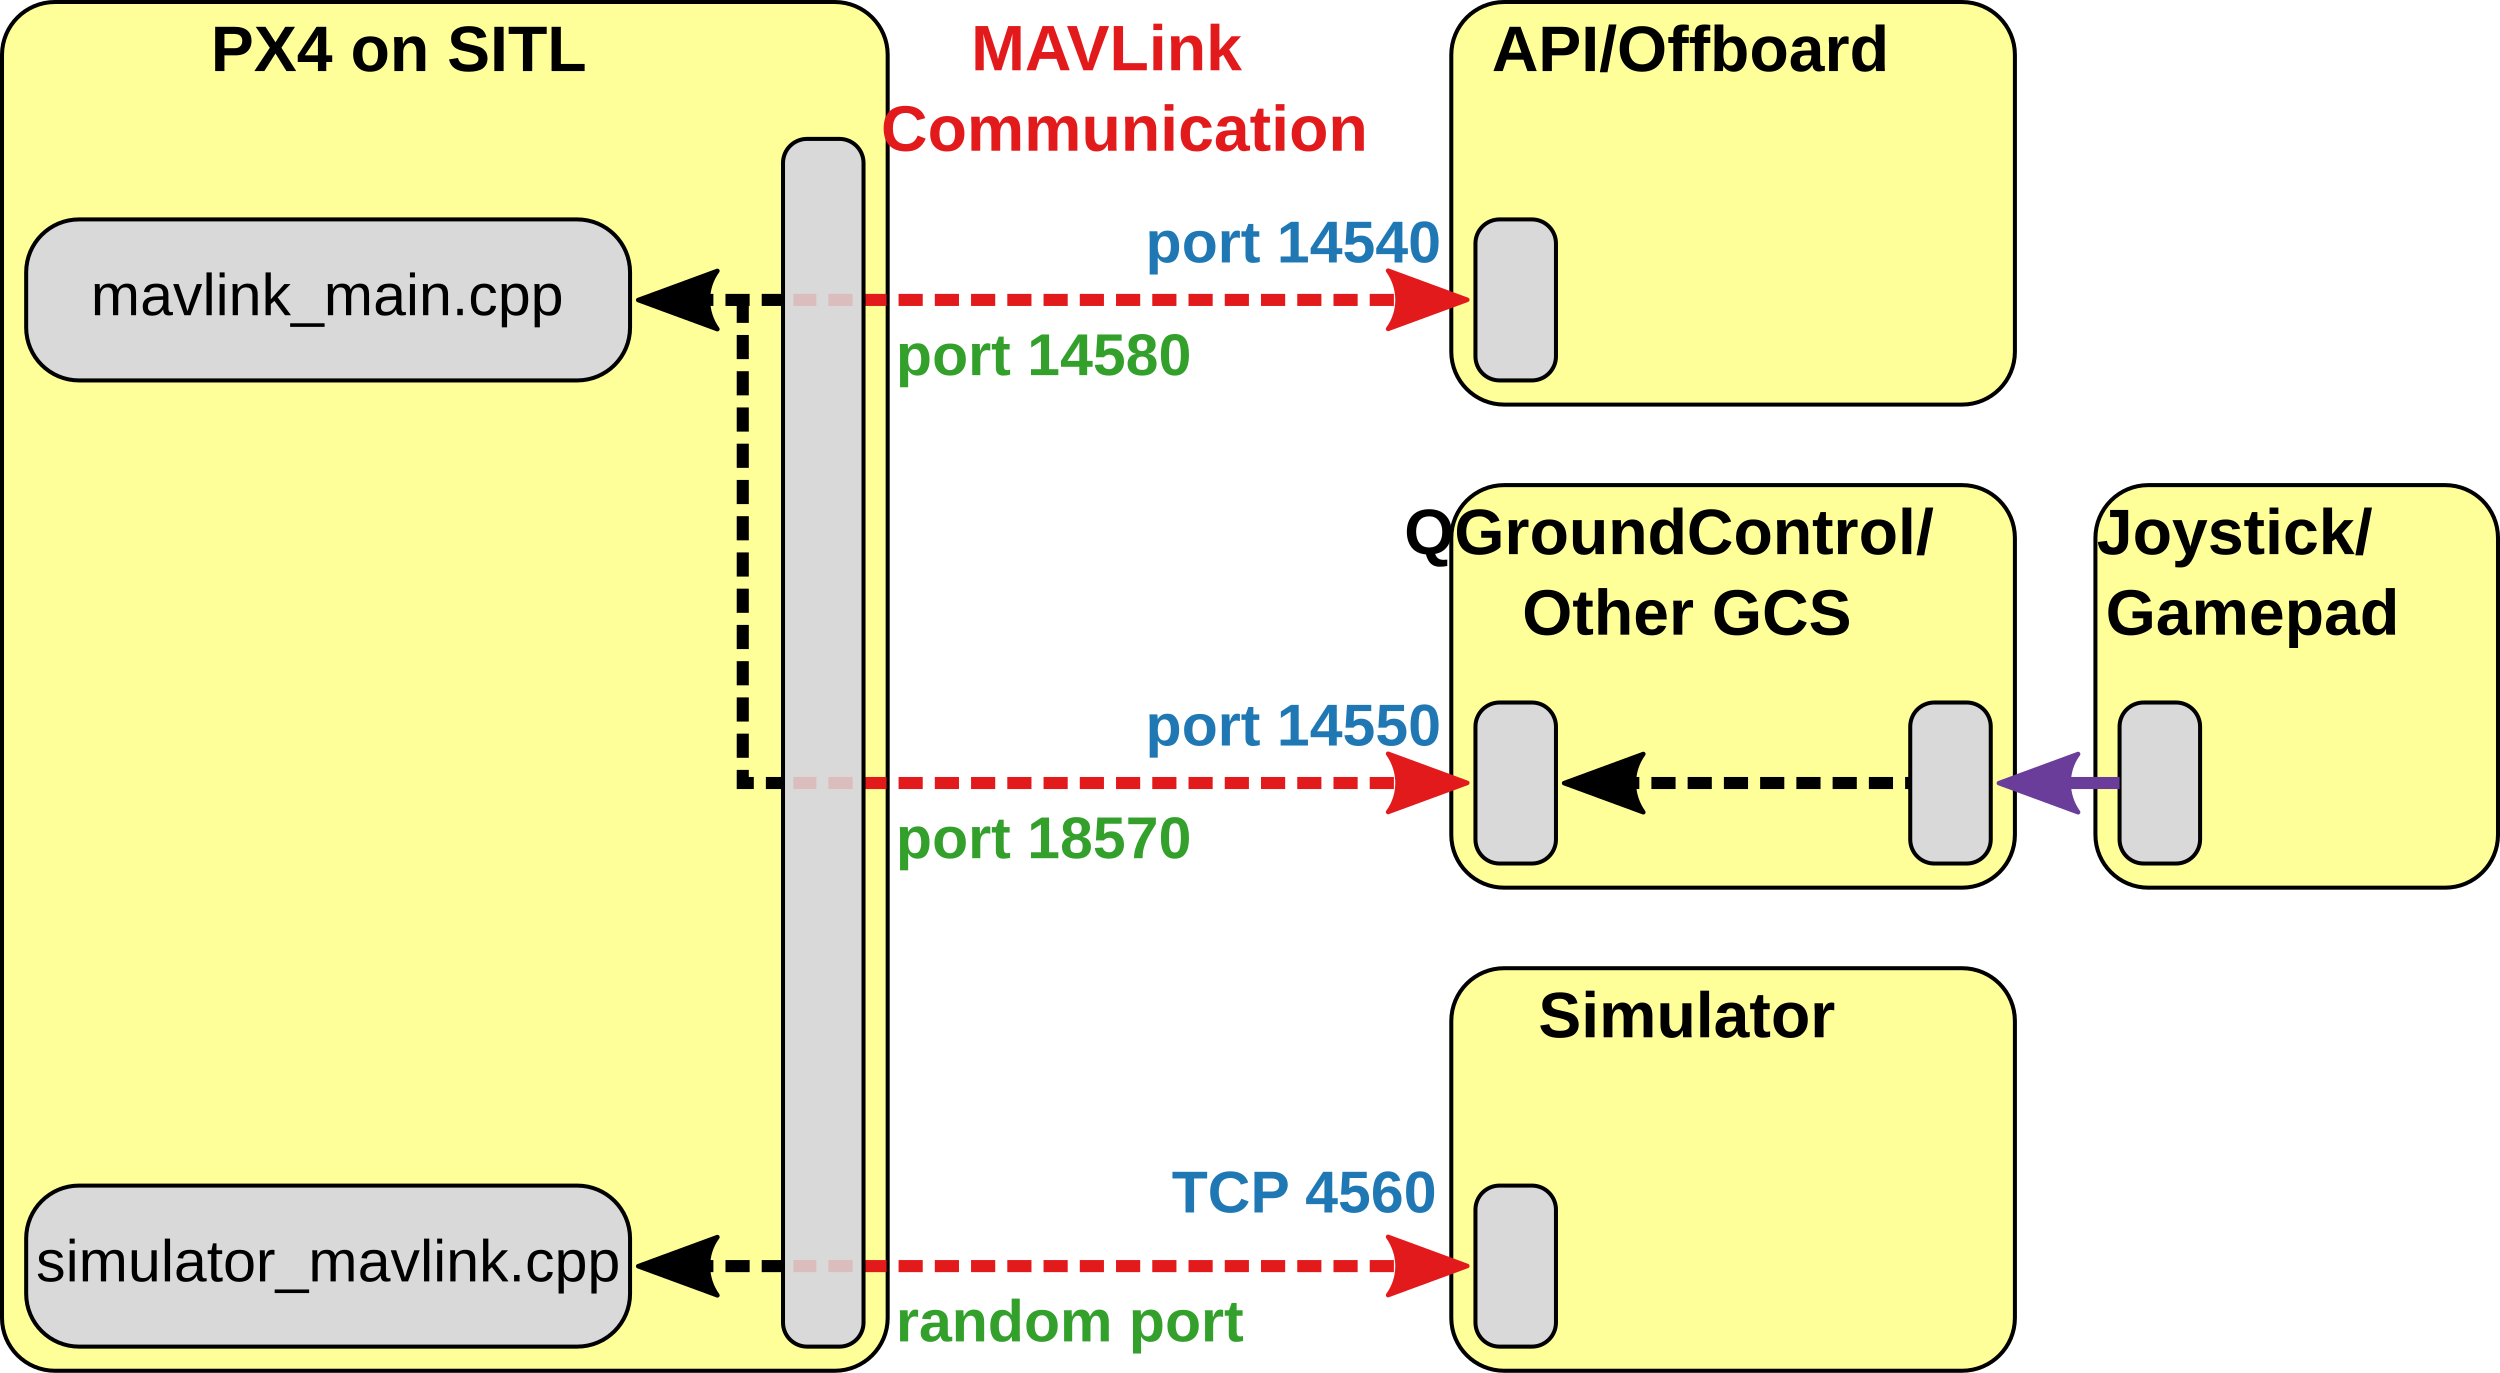
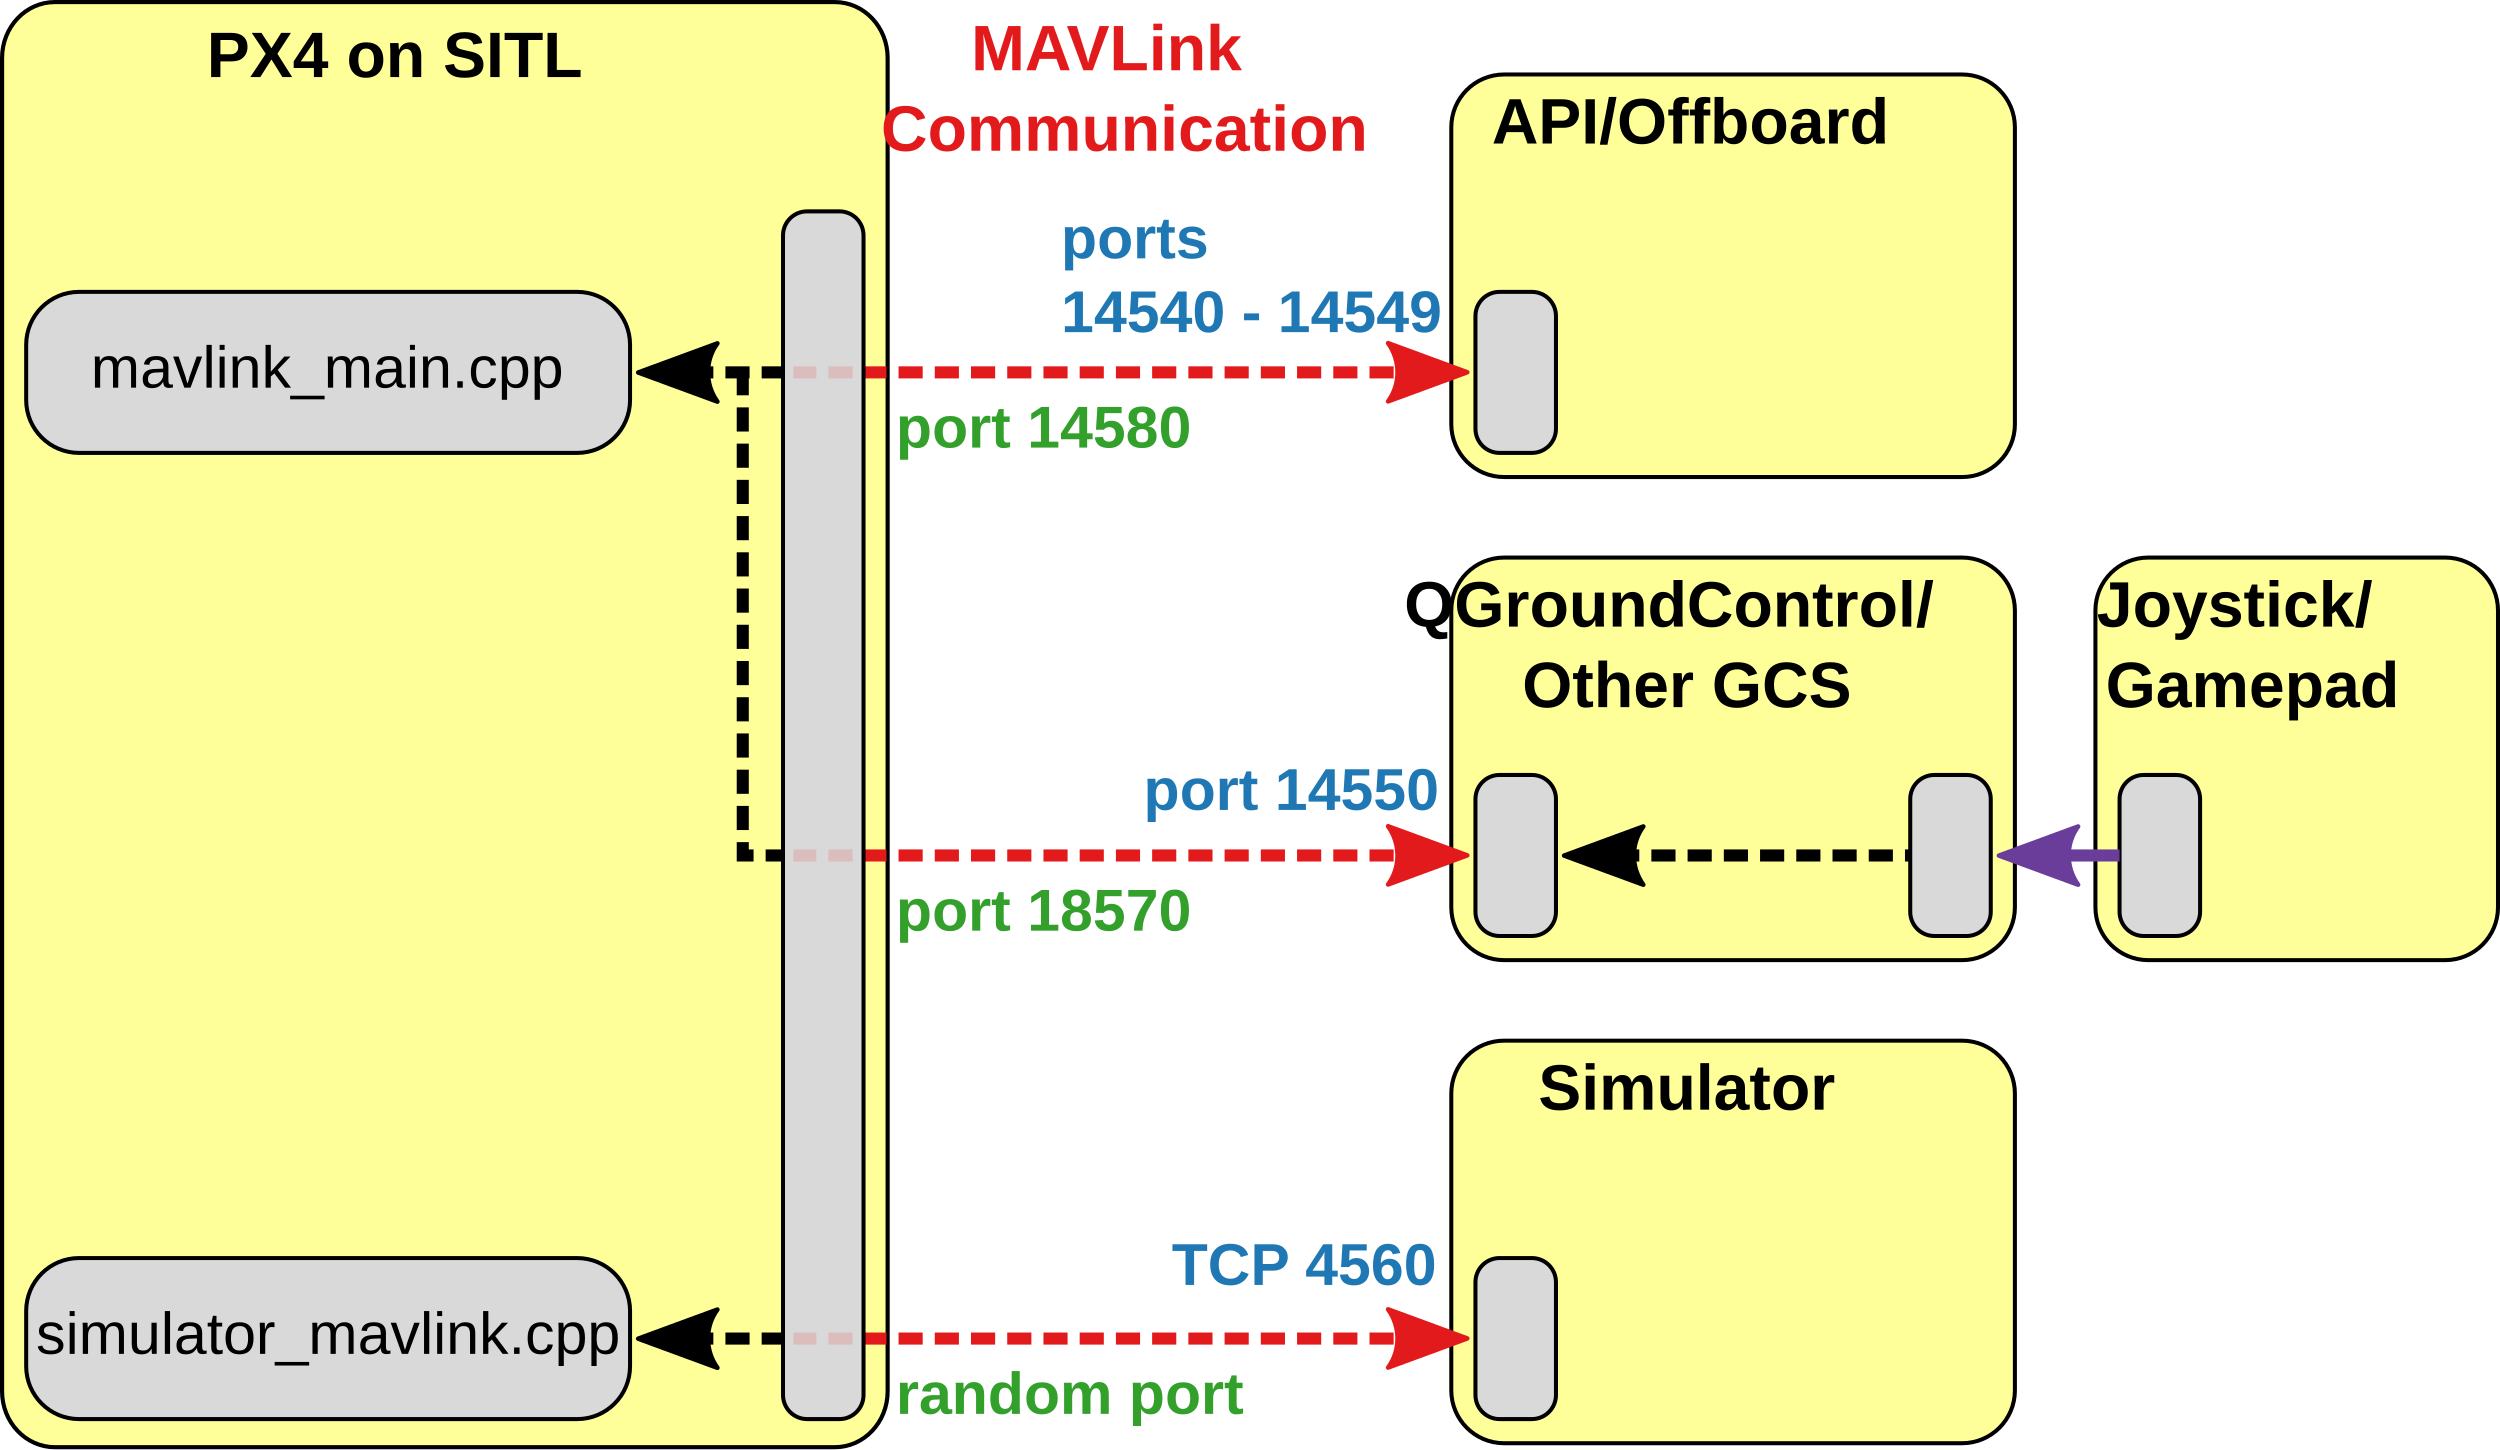
- <svg xmlns="http://www.w3.org/2000/svg" width="164.306mm" height="90.223mm" viewBox="0 0 164.306 90.223" version="1.1" id="svg4553">
+ <svg xmlns="http://www.w3.org/2000/svg" width="164.306mm" height="95.25mm" viewBox="0 0 164.306 95.25" version="1.1" id="svg4553">
  <defs id="defs4547">
    <marker style="overflow:visible" id="marker3113" refX="0" refY="0" orient="auto">
      <path transform="scale(0.6)" d="M 8.719,4.034 -2.207,0.016 8.719,-4.002 c -1.745,2.372 -1.735,5.617 -6e-7,8.035 z" style="fill:#000000;fill-opacity:1;fill-rule:evenodd;stroke:#000000;stroke-width:0.625;stroke-linejoin:round;stroke-opacity:1" id="path3111" />
    </marker>
    <marker orient="auto" refY="0" refX="0" id="Arrow2Mend" style="overflow:visible">
      <path id="path1414" style="fill:#e31a1c;fill-opacity:1;fill-rule:evenodd;stroke:#e31a1c;stroke-width:0.625;stroke-linejoin:round;stroke-opacity:1" d="M 8.719,4.034 -2.207,0.016 8.719,-4.002 c -1.745,2.372 -1.735,5.617 -6e-7,8.035 z" transform="scale(-0.6)" />
    </marker>
    <marker orient="auto" refY="0" refX="0" id="marker2195" style="overflow:visible">
      <path id="path2193" style="fill:#000000;fill-opacity:1;fill-rule:evenodd;stroke:#000000;stroke-width:0.625;stroke-linejoin:round;stroke-opacity:1" d="M 8.719,4.034 -2.207,0.016 8.719,-4.002 c -1.745,2.372 -1.735,5.617 -6e-7,8.035 z" transform="matrix(-1.1,0,0,-1.1,-1.1,0)" />
    </marker>
    <marker orient="auto" refY="0" refX="0" id="marker2119" style="overflow:visible">
      <path id="path2117" d="M 0,0 5,-5 -12.5,0 5,5 Z" style="fill:#000000;fill-opacity:1;fill-rule:evenodd;stroke:#000000;stroke-width:1pt;stroke-opacity:1" transform="matrix(-0.4,0,0,-0.4,-4,0)" />
    </marker>
    <marker orient="auto" refY="0" refX="0" id="Arrow1Send" style="overflow:visible">
      <path id="path1402" d="M 0,0 5,-5 -12.5,0 5,5 Z" style="fill:#000000;fill-opacity:1;fill-rule:evenodd;stroke:#000000;stroke-width:1pt;stroke-opacity:1" transform="matrix(-0.2,0,0,-0.2,-1.2,0)" />
    </marker>
    <marker style="overflow:visible" id="marker1987" refX="0" refY="0" orient="auto">
      <path transform="scale(0.6)" d="M 8.719,4.034 -2.207,0.016 8.719,-4.002 c -1.745,2.372 -1.735,5.617 -6e-7,8.035 z" style="fill:#6a3d9a;fill-opacity:1;fill-rule:evenodd;stroke:#6a3d9a;stroke-width:0.625;stroke-linejoin:round;stroke-opacity:1" id="path1985" />
    </marker>
    <marker orient="auto" refY="0" refX="0" id="marker1923" style="overflow:visible">
      <path id="path1921" d="M 0,0 5,-5 -12.5,0 5,5 Z" style="fill:#000000;fill-opacity:1;fill-rule:evenodd;stroke:#000000;stroke-width:1pt;stroke-opacity:1" transform="matrix(-0.4,0,0,-0.4,-4,0)" />
    </marker>
    <marker orient="auto" refY="0" refX="0" id="Arrow2Lend" style="overflow:visible">
      <path id="path1408" style="fill:#000000;fill-opacity:1;fill-rule:evenodd;stroke:#000000;stroke-width:0.625;stroke-linejoin:round;stroke-opacity:1" d="M 8.719,4.034 -2.207,0.016 8.719,-4.002 c -1.745,2.372 -1.735,5.617 -6e-7,8.035 z" transform="matrix(-1.1,0,0,-1.1,-1.1,0)" />
    </marker>
    <marker orient="auto" refY="0" refX="0" id="Arrow1Mend" style="overflow:visible">
      <path id="path1396" d="M 0,0 5,-5 -12.5,0 5,5 Z" style="fill:#000000;fill-opacity:1;fill-rule:evenodd;stroke:#000000;stroke-width:1pt;stroke-opacity:1" transform="matrix(-0.4,0,0,-0.4,-4,0)" />
    </marker>
    <marker orient="auto" refY="0" refX="0" id="Arrow2Mstart" style="overflow:visible">
      <path id="path1411" style="fill:#000000;fill-opacity:1;fill-rule:evenodd;stroke:#000000;stroke-width:0.625;stroke-linejoin:round;stroke-opacity:1" d="M 8.719,4.034 -2.207,0.016 8.719,-4.002 c -1.745,2.372 -1.735,5.617 -6e-7,8.035 z" transform="scale(0.6)" />
    </marker>
    <marker orient="auto" refY="0" refX="0" id="Arrow1Sstart" style="overflow:visible">
      <path id="path1399" d="M 0,0 5,-5 -12.5,0 5,5 Z" style="fill:#000000;fill-opacity:1;fill-rule:evenodd;stroke:#000000;stroke-width:1pt;stroke-opacity:1" transform="matrix(0.2,0,0,0.2,1.2,0)" />
    </marker>
    <marker orient="auto" refY="0" refX="0" id="marker1671" style="overflow:visible">
      <path id="path1669" d="M 0,0 5,-5 -12.5,0 5,5 Z" style="fill:#000000;fill-opacity:1;fill-rule:evenodd;stroke:#000000;stroke-width:1pt;stroke-opacity:1" transform="matrix(0.4,0,0,0.4,4,0)" />
    </marker>
    <marker orient="auto" refY="0" refX="0" id="Arrow1Mstart" style="overflow:visible">
      <path id="path1393" d="M 0,0 5,-5 -12.5,0 5,5 Z" style="fill:#000000;fill-opacity:1;fill-rule:evenodd;stroke:#000000;stroke-width:1pt;stroke-opacity:1" transform="matrix(0.4,0,0,0.4,4,0)" />
    </marker>
    <marker orient="auto" refY="0" refX="0" id="Arrow2Mend-3" style="overflow:visible">
      <path id="path1414-1" style="fill:#e31a1c;fill-opacity:1;fill-rule:evenodd;stroke:#e31a1c;stroke-width:0.625;stroke-linejoin:round;stroke-opacity:1" d="M 8.719,4.034 -2.207,0.016 8.719,-4.002 c -1.745,2.372 -1.735,5.617 -6e-7,8.035 z" transform="scale(-0.6)" />
    </marker>
    <marker orient="auto" refY="0" refX="0" id="Arrow2Mend-3-4" style="overflow:visible">
      <path id="path1414-1-7" style="fill:#e31a1c;fill-opacity:1;fill-rule:evenodd;stroke:#e31a1c;stroke-width:0.625;stroke-linejoin:round;stroke-opacity:1" d="M 8.719,4.034 -2.207,0.016 8.719,-4.002 c -1.745,2.372 -1.735,5.617 -6e-7,8.035 z" transform="scale(-0.6)" />
    </marker>
    <marker orient="auto" refY="0" refX="0" id="Arrow2Mend-5" style="overflow:visible">
      <path id="path1414-5" style="fill:#000000;fill-opacity:1;fill-rule:evenodd;stroke:#000000;stroke-width:0.625;stroke-linejoin:round;stroke-opacity:1" d="M 8.719,4.034 -2.207,0.016 8.719,-4.002 c -1.745,2.372 -1.735,5.617 -6e-7,8.035 z" transform="scale(-0.6)" />
    </marker>
    <marker style="overflow:visible" id="marker3113-6" refX="0" refY="0" orient="auto">
      <path transform="scale(0.6)" d="M 8.719,4.034 -2.207,0.016 8.719,-4.002 c -1.745,2.372 -1.735,5.617 -6e-7,8.035 z" style="fill:#000000;fill-opacity:1;fill-rule:evenodd;stroke:#000000;stroke-width:0.625;stroke-linejoin:round;stroke-opacity:1" id="path3111-5" />
    </marker>
    <marker style="overflow:visible" id="marker3113-6-9" refX="0" refY="0" orient="auto">
      <path transform="scale(0.6)" d="M 8.719,4.034 -2.207,0.016 8.719,-4.002 c -1.745,2.372 -1.735,5.617 -6e-7,8.035 z" style="fill:#000000;fill-opacity:1;fill-rule:evenodd;stroke:#000000;stroke-width:0.625;stroke-linejoin:round;stroke-opacity:1" id="path3111-5-3" />
    </marker>
    <marker orient="auto" refY="0" refX="0" id="Arrow2Mend-36" style="overflow:visible">
      <path id="path1414-7" style="fill:#e31a1c;fill-opacity:1;fill-rule:evenodd;stroke:#e31a1c;stroke-width:0.625;stroke-linejoin:round;stroke-opacity:1" d="M 8.719,4.034 -2.207,0.016 8.719,-4.002 c -1.745,2.372 -1.735,5.617 -6e-7,8.035 z" transform="scale(-0.6)" />
    </marker>
  </defs>
-   <g id="layer1" transform="translate(85.70808,-62.90077)">
-     <rect style="opacity:1;fill:#ffff99;fill-opacity:1;stroke:#000000;stroke-width:0.265;stroke-miterlimit:4;stroke-dasharray:none;paint-order:normal" id="rect899-5-9-9-6-2-9-3" width="58.208" height="89.958" x="-85.576" y="63.033" rx="3.473" ry="3.473" />
+   <g id="layer1" transform="translate(85.70808,-58.13827)">
+     <rect style="opacity:1;fill:#ffff99;fill-opacity:1;stroke:#000000;stroke-width:0.272;stroke-miterlimit:4;stroke-dasharray:none;paint-order:normal" id="rect899-5-9-9-6-2-9-3" width="58.201" height="94.978" x="-85.572" y="58.274" rx="3.472" ry="3.667" />
    <rect style="opacity:1;fill:#ffff99;fill-opacity:1;stroke:#000000;stroke-width:0.265;stroke-miterlimit:4;stroke-dasharray:none;paint-order:normal" id="rect899-5-9-9-6-2-9-3-6-7" width="37.042" height="26.458" x="9.674" y="63.033" rx="3.473" ry="3.473" />
    <rect style="opacity:1;fill:#ffff99;fill-opacity:1;stroke:#000000;stroke-width:0.265;stroke-miterlimit:4;stroke-dasharray:none;paint-order:normal" id="rect899-5-9-9-6-2-9-3-6-7-5" width="37.042" height="26.458" x="9.674" y="94.783" rx="3.473" ry="3.473" />
    <rect style="opacity:1;fill:#ffff99;fill-opacity:1;stroke:#000000;stroke-width:0.265;stroke-miterlimit:4;stroke-dasharray:none;paint-order:normal" id="rect899-5-9-9-6-2-9-3-6-7-5-6" width="37.042" height="26.458" x="9.674" y="126.533" rx="3.473" ry="3.473" />
    <rect style="opacity:1;fill:#ffff99;fill-opacity:1;stroke:#000000;stroke-width:0.265;stroke-miterlimit:4;stroke-dasharray:none;paint-order:normal" id="rect899-5-9-9-6-2-9-3-6-7-5-2" width="26.458" height="26.458" x="52.008" y="94.783" rx="3.473" ry="3.473" />
-     <text xml:space="preserve" style="font-style:normal;font-variant:normal;font-weight:normal;font-stretch:normal;font-size:4.233px;line-height:125%;font-family:Arial;-inkscape-font-specification:Arial;text-align:center;letter-spacing:0px;word-spacing:0px;text-anchor:middle;fill:#000000;fill-opacity:1;stroke:none;stroke-width:0.265px;stroke-linecap:butt;stroke-linejoin:miter;stroke-opacity:1" x="-56.561" y="67.57" id="text1034">
-       <tspan id="tspan1032" x="-56.561" y="67.57" style="font-style:normal;font-variant:normal;font-weight:bold;font-stretch:normal;font-family:Arial;-inkscape-font-specification:'Arial Bold';text-align:center;text-anchor:middle;stroke-width:0.265px">PX4 on SITL</tspan>
+     <text xml:space="preserve" style="font-style:normal;font-variant:normal;font-weight:normal;font-stretch:normal;font-size:4.233px;line-height:125%;font-family:Arial;-inkscape-font-specification:Arial;text-align:center;letter-spacing:0px;word-spacing:0px;text-anchor:middle;fill:#000000;fill-opacity:1;stroke:none;stroke-width:0.265px;stroke-linecap:butt;stroke-linejoin:miter;stroke-opacity:1" x="-56.825" y="63.205" id="text1034">
+       <tspan id="tspan1032" x="-56.825" y="63.205" style="font-style:normal;font-variant:normal;font-weight:bold;font-stretch:normal;font-family:Arial;-inkscape-font-specification:'Arial Bold';text-align:center;text-anchor:middle;stroke-width:0.265px">PX4 on SITL</tspan>
    </text>
    <text xml:space="preserve" style="font-style:normal;font-variant:normal;font-weight:normal;font-stretch:normal;font-size:4.233px;line-height:125%;font-family:Arial;-inkscape-font-specification:Arial;text-align:center;letter-spacing:0px;word-spacing:0px;text-anchor:middle;fill:#000000;fill-opacity:1;stroke:none;stroke-width:0.265px;stroke-linecap:butt;stroke-linejoin:miter;stroke-opacity:1" x="28.33" y="67.57" id="text1034-1">
      <tspan id="tspan1032-2" x="28.33" y="67.57" style="font-style:normal;font-variant:normal;font-weight:bold;font-stretch:normal;font-family:Arial;-inkscape-font-specification:'Arial Bold';text-align:center;text-anchor:middle;stroke-width:0.265px">API/Offboard</tspan>
    </text>
    <text xml:space="preserve" style="font-style:normal;font-variant:normal;font-weight:normal;font-stretch:normal;font-size:4.233px;line-height:125%;font-family:Arial;-inkscape-font-specification:Arial;text-align:center;letter-spacing:0px;word-spacing:0px;text-anchor:middle;fill:#000000;fill-opacity:1;stroke:none;stroke-width:0.265px;stroke-linecap:butt;stroke-linejoin:miter;stroke-opacity:1" x="28.1" y="99.32" id="text1034-7">
      <tspan id="tspan1032-0" x="28.1" y="99.32" style="font-style:normal;font-variant:normal;font-weight:bold;font-stretch:normal;font-family:Arial;-inkscape-font-specification:'Arial Bold';text-align:center;text-anchor:middle;stroke-width:0.265px">QGroundControl/</tspan>
      <tspan x="28.1" y="104.612" style="font-style:normal;font-variant:normal;font-weight:bold;font-stretch:normal;font-family:Arial;-inkscape-font-specification:'Arial Bold';text-align:center;text-anchor:middle;stroke-width:0.265px" id="tspan1070">Other GCS</tspan>
    </text>
    <text xml:space="preserve" style="font-style:normal;font-variant:normal;font-weight:normal;font-stretch:normal;font-size:4.233px;line-height:125%;font-family:Arial;-inkscape-font-specification:Arial;text-align:center;letter-spacing:0px;word-spacing:0px;text-anchor:middle;fill:#000000;fill-opacity:1;stroke:none;stroke-width:0.265px;stroke-linecap:butt;stroke-linejoin:miter;stroke-opacity:1" x="28.091" y="131.07" id="text1034-9">
      <tspan id="tspan1032-3" x="28.091" y="131.07" style="font-style:normal;font-variant:normal;font-weight:bold;font-stretch:normal;font-family:Arial;-inkscape-font-specification:'Arial Bold';text-align:center;text-anchor:middle;stroke-width:0.265px">Simulator</tspan>
    </text>
    <text xml:space="preserve" style="font-style:normal;font-variant:normal;font-weight:bold;font-stretch:normal;font-size:4.233px;line-height:125%;font-family:Arial;-inkscape-font-specification:'Arial Bold';text-align:center;letter-spacing:0px;word-spacing:0px;text-anchor:middle;fill:#000000;fill-opacity:1;stroke:none;stroke-width:0.265px;stroke-linecap:butt;stroke-linejoin:miter;stroke-opacity:1" x="65.271" y="99.32" id="text1074">
      <tspan id="tspan1072" x="65.271" y="99.32" style="font-style:normal;font-variant:normal;font-weight:bold;font-stretch:normal;font-family:Arial;-inkscape-font-specification:'Arial Bold';text-align:center;text-anchor:middle;stroke-width:0.265px">Joystick/</tspan>
      <tspan x="65.271" y="104.612" style="font-style:normal;font-variant:normal;font-weight:bold;font-stretch:normal;font-family:Arial;-inkscape-font-specification:'Arial Bold';text-align:center;text-anchor:middle;stroke-width:0.265px" id="tspan1076">Gamepad</tspan>
    </text>
    <rect style="opacity:1;fill:#d9d9d9;fill-opacity:1;stroke:#000000;stroke-width:0.265;stroke-miterlimit:4;stroke-dasharray:none;paint-order:normal" id="rect899-5-9-9-6-8-0-2-9-6" width="5.292" height="10.583" x="11.262" y="77.321" rx="1.583" ry="1.583" />
    <rect style="opacity:1;fill:#d9d9d9;fill-opacity:1;stroke:#000000;stroke-width:0.265;stroke-miterlimit:4;stroke-dasharray:none;paint-order:normal" id="rect899-5-9-9-6-8-0-2-9-6-0" width="5.292" height="10.583" x="11.262" y="109.071" rx="1.583" ry="1.583" />
    <rect style="opacity:1;fill:#d9d9d9;fill-opacity:1;stroke:#000000;stroke-width:0.265;stroke-miterlimit:4;stroke-dasharray:none;paint-order:normal" id="rect899-5-9-9-6-8-0-2-9-6-0-6" width="5.292" height="10.583" x="11.262" y="140.821" rx="1.583" ry="1.583" />
    <rect style="opacity:1;fill:#d9d9d9;fill-opacity:1;stroke:#000000;stroke-width:0.265;stroke-miterlimit:4;stroke-dasharray:none;paint-order:normal" id="rect899-5-9-9-6-8-0-2-9-6-0-2-6" width="5.292" height="10.583" x="53.595" y="109.071" rx="1.583" ry="1.583" />
    <rect style="opacity:1;fill:#d9d9d9;fill-opacity:1;stroke:#000000;stroke-width:0.265;stroke-miterlimit:4;stroke-dasharray:none;paint-order:normal" id="rect899-5-9-9-6-8-0-2-9-6-0-2-6-1" width="5.292" height="10.583" x="39.837" y="109.071" rx="1.583" ry="1.583" />
    <path style="fill:none;fill-rule:evenodd;stroke:#6a3d9a;stroke-width:0.794;stroke-linecap:butt;stroke-linejoin:miter;stroke-miterlimit:4;stroke-dasharray:none;stroke-dashoffset:2.461;stroke-opacity:1;marker-start:url(#marker1987)" d="m 46.716,114.362 h 6.879" id="path1304" />
-     <path style="fill:none;fill-rule:evenodd;stroke:#e31a1c;stroke-width:0.794;stroke-linecap:butt;stroke-linejoin:miter;stroke-miterlimit:4;stroke-dasharray:1.588, 0.794;stroke-dashoffset:2.461;stroke-opacity:1;marker-end:url(#Arrow2Mend)" d="M -28.955,146.112 H 9.674" id="path1304-9-7" />
-     <path style="fill:none;fill-rule:evenodd;stroke:#000000;stroke-width:0.794;stroke-linecap:butt;stroke-linejoin:miter;stroke-miterlimit:4;stroke-dasharray:1.588, 0.794;stroke-dashoffset:0.079;stroke-opacity:1;marker-start:url(#Arrow2Mstart)" d="M 18.141,114.362 H 39.837" id="path1304-6-2" />
-     <path style="fill:none;fill-rule:evenodd;stroke:#e31a1c;stroke-width:0.794;stroke-linecap:butt;stroke-linejoin:miter;stroke-miterlimit:4;stroke-dasharray:1.588, 0.794;stroke-dashoffset:2.461;stroke-opacity:1;marker-end:url(#Arrow2Mend-3)" d="M -28.955,114.362 H 9.674" id="path1304-9-7-9" />
-     <path style="fill:none;fill-rule:evenodd;stroke:#e31a1c;stroke-width:0.794;stroke-linecap:butt;stroke-linejoin:miter;stroke-miterlimit:4;stroke-dasharray:1.588, 0.794;stroke-dashoffset:2.461;stroke-opacity:1;marker-end:url(#Arrow2Mend-3-4)" d="M -28.955,82.612 H 9.674" id="path1304-9-7-9-8" />
+     <path style="fill:none;fill-rule:evenodd;stroke:#e31a1c;stroke-width:0.794;stroke-linecap:butt;stroke-linejoin:miter;stroke-miterlimit:4;stroke-dasharray:1.587, 0.794;stroke-dashoffset:2.461;stroke-opacity:1;marker-end:url(#Arrow2Mend)" d="M -28.955,146.112 H 9.674" id="path1304-9-7" />
+     <path style="fill:none;fill-rule:evenodd;stroke:#000000;stroke-width:0.794;stroke-linecap:butt;stroke-linejoin:miter;stroke-miterlimit:4;stroke-dasharray:1.587, 0.794;stroke-dashoffset:0.079;stroke-opacity:1;marker-start:url(#Arrow2Mstart)" d="M 18.141,114.362 H 39.837" id="path1304-6-2" />
+     <path style="fill:none;fill-rule:evenodd;stroke:#e31a1c;stroke-width:0.794;stroke-linecap:butt;stroke-linejoin:miter;stroke-miterlimit:4;stroke-dasharray:1.587, 0.794;stroke-dashoffset:2.461;stroke-opacity:1;marker-end:url(#Arrow2Mend-3)" d="M -28.955,114.362 H 9.674" id="path1304-9-7-9" />
+     <path style="fill:none;fill-rule:evenodd;stroke:#e31a1c;stroke-width:0.794;stroke-linecap:butt;stroke-linejoin:miter;stroke-miterlimit:4;stroke-dasharray:1.587, 0.794;stroke-dashoffset:2.461;stroke-opacity:1;marker-end:url(#Arrow2Mend-3-4)" d="M -28.955,82.612 H 9.674" id="path1304-9-7-9-8" />
    <rect style="opacity:1;fill:#d9d9d9;fill-opacity:1;stroke:#000000;stroke-width:0.265;stroke-miterlimit:4;stroke-dasharray:none;paint-order:normal" id="rect899-5-9-9-6-2-6-9-3-3-1-7" width="39.688" height="10.583" x="-83.988" y="77.321" rx="3.473" ry="3.473" />
    <text xml:space="preserve" style="font-style:normal;font-variant:normal;font-weight:normal;font-stretch:normal;font-size:3.881px;line-height:125%;font-family:Arial;-inkscape-font-specification:Arial;letter-spacing:0px;word-spacing:0px;writing-mode:lr-tb;fill:#000000;fill-opacity:1;stroke:none;stroke-width:0.265px;stroke-linecap:butt;stroke-linejoin:miter;stroke-opacity:1" x="-79.735" y="83.616" id="text2759">
      <tspan id="tspan2757" x="-79.735" y="83.616" style="font-size:3.881px;writing-mode:lr-tb;stroke-width:0.265px">mavlink_main.cpp</tspan>
    </text>
-     <text xml:space="preserve" style="font-style:normal;font-variant:normal;font-weight:bold;font-stretch:normal;font-size:3.881px;line-height:125%;font-family:Arial;-inkscape-font-specification:'Arial Bold';letter-spacing:0px;word-spacing:0px;writing-mode:lr-tb;fill:#1f78b4;fill-opacity:1;stroke:none;stroke-width:0.265px;stroke-linecap:butt;stroke-linejoin:miter;stroke-opacity:1" x="-10.415" y="80.147" id="text2767">
-       <tspan id="tspan2765" x="-10.415" y="80.147" style="font-style:normal;font-variant:normal;font-weight:bold;font-stretch:normal;font-size:3.881px;font-family:Arial;-inkscape-font-specification:'Arial Bold';writing-mode:lr-tb;fill:#1f78b4;fill-opacity:1;stroke-width:0.265px">port 14540</tspan>
+     <text xml:space="preserve" style="font-style:normal;font-variant:normal;font-weight:bold;font-stretch:normal;font-size:3.881px;line-height:125%;font-family:Arial;-inkscape-font-specification:'Arial Bold';letter-spacing:0px;word-spacing:0px;writing-mode:lr-tb;fill:#1f78b4;fill-opacity:1;stroke:none;stroke-width:0.265px;stroke-linecap:butt;stroke-linejoin:miter;stroke-opacity:1" x="-15.971" y="75.12" id="text2767">
+       <tspan id="tspan2765" x="-15.971" y="75.12" style="font-style:normal;font-variant:normal;font-weight:bold;font-stretch:normal;font-size:3.881px;font-family:Arial;-inkscape-font-specification:'Arial Bold';writing-mode:lr-tb;fill:#1f78b4;fill-opacity:1;stroke-width:0.265px">ports</tspan>
+       <tspan x="-15.971" y="79.97" style="font-style:normal;font-variant:normal;font-weight:bold;font-stretch:normal;font-size:3.881px;font-family:Arial;-inkscape-font-specification:'Arial Bold';writing-mode:lr-tb;fill:#1f78b4;fill-opacity:1;stroke-width:0.265px" id="tspan1039">14540 - 14549</tspan>
    </text>
    <text xml:space="preserve" style="font-style:normal;font-variant:normal;font-weight:bold;font-stretch:normal;font-size:3.881px;line-height:125%;font-family:Arial;-inkscape-font-specification:'Arial Bold';letter-spacing:0px;word-spacing:0px;writing-mode:lr-tb;fill:#33a02c;fill-opacity:1;stroke:none;stroke-width:0.265px;stroke-linecap:butt;stroke-linejoin:miter;stroke-opacity:1" x="-26.819" y="87.555" id="text2767-4">
      <tspan id="tspan2765-5" x="-26.819" y="87.555" style="font-style:normal;font-variant:normal;font-weight:bold;font-stretch:normal;font-size:3.881px;font-family:Arial;-inkscape-font-specification:'Arial Bold';writing-mode:lr-tb;fill:#33a02c;fill-opacity:1;stroke-width:0.265px">port 14580</tspan>
    </text>
-     <text xml:space="preserve" style="font-style:normal;font-variant:normal;font-weight:bold;font-stretch:normal;font-size:3.881px;line-height:125%;font-family:Arial;-inkscape-font-specification:'Arial Bold';letter-spacing:0px;word-spacing:0px;writing-mode:lr-tb;fill:#1f78b4;fill-opacity:1;stroke:none;stroke-width:0.265px;stroke-linecap:butt;stroke-linejoin:miter;stroke-opacity:1" x="-10.415" y="111.897" id="text2767-3">
-       <tspan id="tspan2765-6" x="-10.415" y="111.897" style="font-style:normal;font-variant:normal;font-weight:bold;font-stretch:normal;font-size:3.881px;font-family:Arial;-inkscape-font-specification:'Arial Bold';writing-mode:lr-tb;fill:#1f78b4;fill-opacity:1;stroke-width:0.265px">port 14550</tspan>
+     <text xml:space="preserve" style="font-style:normal;font-variant:normal;font-weight:bold;font-stretch:normal;font-size:3.881px;line-height:125%;font-family:Arial;-inkscape-font-specification:'Arial Bold';letter-spacing:0px;word-spacing:0px;writing-mode:lr-tb;fill:#1f78b4;fill-opacity:1;stroke:none;stroke-width:0.265px;stroke-linecap:butt;stroke-linejoin:miter;stroke-opacity:1" x="-10.547" y="111.367" id="text2767-3">
+       <tspan id="tspan2765-6" x="-10.547" y="111.367" style="font-style:normal;font-variant:normal;font-weight:bold;font-stretch:normal;font-size:3.881px;font-family:Arial;-inkscape-font-specification:'Arial Bold';writing-mode:lr-tb;fill:#1f78b4;fill-opacity:1;stroke-width:0.265px">port 14550</tspan>
    </text>
    <text xml:space="preserve" style="font-style:normal;font-variant:normal;font-weight:bold;font-stretch:normal;font-size:3.881px;line-height:125%;font-family:Arial;-inkscape-font-specification:'Arial Bold';letter-spacing:0px;word-spacing:0px;writing-mode:lr-tb;fill:#33a02c;fill-opacity:1;stroke:none;stroke-width:0.265px;stroke-linecap:butt;stroke-linejoin:miter;stroke-opacity:1" x="-26.819" y="119.305" id="text2767-4-1">
      <tspan id="tspan2765-5-0" x="-26.819" y="119.305" style="font-style:normal;font-variant:normal;font-weight:bold;font-stretch:normal;font-size:3.881px;font-family:Arial;-inkscape-font-specification:'Arial Bold';writing-mode:lr-tb;fill:#33a02c;fill-opacity:1;stroke-width:0.265px">port 18570</tspan>
    </text>
    <text xml:space="preserve" style="font-style:normal;font-variant:normal;font-weight:normal;font-stretch:normal;font-size:3.528px;line-height:125%;font-family:Arial;-inkscape-font-specification:Arial;letter-spacing:0px;word-spacing:0px;writing-mode:lr-tb;fill:#33a02c;fill-opacity:1;stroke:none;stroke-width:0.265px;stroke-linecap:butt;stroke-linejoin:miter;stroke-opacity:1" x="-26.819" y="151.06" id="text2767-3-3">
      <tspan id="tspan2765-6-2" x="-26.819" y="151.06" style="font-style:normal;font-variant:normal;font-weight:bold;font-stretch:normal;font-size:3.881px;font-family:Arial;-inkscape-font-specification:'Arial Bold';writing-mode:lr-tb;fill:#33a02c;fill-opacity:1;stroke-width:0.265px">random port </tspan>
    </text>
    <text xml:space="preserve" style="font-style:normal;font-variant:normal;font-weight:bold;font-stretch:normal;font-size:3.881px;line-height:125%;font-family:Arial;-inkscape-font-specification:'Arial Bold';letter-spacing:0px;word-spacing:0px;writing-mode:lr-tb;fill:#1f78b4;fill-opacity:1;stroke:none;stroke-width:0.265px;stroke-linecap:butt;stroke-linejoin:miter;stroke-opacity:1" x="-8.699" y="142.584" id="text2767-4-1-0">
      <tspan id="tspan2765-5-0-6" x="-8.699" y="142.584" style="font-style:normal;font-variant:normal;font-weight:bold;font-stretch:normal;font-size:3.881px;font-family:Arial;-inkscape-font-specification:'Arial Bold';writing-mode:lr-tb;fill:#1f78b4;fill-opacity:1;stroke-width:0.265px">TCP 4560</tspan>
    </text>
    <rect style="opacity:1;fill:#d9d9d9;fill-opacity:1;stroke:#000000;stroke-width:0.265;stroke-miterlimit:4;stroke-dasharray:none;paint-order:normal" id="rect899-5-9-9-6-2-6-9-3-3-1" width="39.688" height="10.583" x="-83.988" y="140.821" rx="3.473" ry="3.473" />
    <text xml:space="preserve" style="font-style:normal;font-variant:normal;font-weight:normal;font-stretch:normal;font-size:3.881px;line-height:125%;font-family:Arial;-inkscape-font-specification:Arial;letter-spacing:0px;word-spacing:0px;writing-mode:lr-tb;fill:#000000;fill-opacity:1;stroke:none;stroke-width:0.265px;stroke-linecap:butt;stroke-linejoin:miter;stroke-opacity:1" x="-83.335" y="147.116" id="text2763">
      <tspan id="tspan2761" x="-83.335" y="147.116" style="font-size:3.881px;writing-mode:lr-tb;stroke-width:0.265px">simulator_mavlink.cpp</tspan>
    </text>
-     <path style="fill:none;fill-rule:evenodd;stroke:#000000;stroke-width:0.794;stroke-linecap:butt;stroke-linejoin:miter;stroke-miterlimit:4;stroke-dasharray:1.588, 0.794;stroke-dashoffset:2.461;stroke-opacity:1;marker-start:url(#marker3113)" d="m -42.713,146.112 h 8.467" id="path1304-9-7-4" />
-     <path style="fill:none;fill-rule:evenodd;stroke:#000000;stroke-width:0.794;stroke-linecap:butt;stroke-linejoin:miter;stroke-miterlimit:4;stroke-dasharray:1.588, 0.794;stroke-dashoffset:2.461;stroke-opacity:1;marker-start:url(#marker3113-6)" d="m -42.713,82.612 h 8.467" id="path1304-9-7-4-6" />
-     <path style="fill:none;fill-rule:evenodd;stroke:#000000;stroke-width:0.794;stroke-linecap:butt;stroke-linejoin:miter;stroke-miterlimit:4;stroke-dasharray:1.588, 0.794;stroke-dashoffset:2.461;stroke-opacity:1" d="m -36.892,82.612 v 31.75 h 2.646" id="path1304-9-7-4-6-7" />
+     <path style="fill:none;fill-rule:evenodd;stroke:#000000;stroke-width:0.794;stroke-linecap:butt;stroke-linejoin:miter;stroke-miterlimit:4;stroke-dasharray:1.587, 0.794;stroke-dashoffset:2.461;stroke-opacity:1;marker-start:url(#marker3113)" d="m -42.713,146.112 h 8.467" id="path1304-9-7-4" />
+     <path style="fill:none;fill-rule:evenodd;stroke:#000000;stroke-width:0.794;stroke-linecap:butt;stroke-linejoin:miter;stroke-miterlimit:4;stroke-dasharray:1.587, 0.794;stroke-dashoffset:2.461;stroke-opacity:1;marker-start:url(#marker3113-6)" d="m -42.713,82.612 h 8.467" id="path1304-9-7-4-6" />
+     <path style="fill:none;fill-rule:evenodd;stroke:#000000;stroke-width:0.794;stroke-linecap:butt;stroke-linejoin:miter;stroke-miterlimit:4;stroke-dasharray:1.587, 0.794;stroke-dashoffset:2.461;stroke-opacity:1" d="m -36.892,82.612 v 31.75 h 2.646" id="path1304-9-7-4-6-7" />
    <rect style="opacity:1;fill:#d9d9d9;fill-opacity:1;stroke:#000000;stroke-width:0.265;stroke-miterlimit:4;stroke-dasharray:none;paint-order:normal" id="rect899-5-9-9-6-8-0-2-9" width="5.292" height="79.375" x="-34.247" y="72.029" rx="1.583" ry="1.583" />
-     <text xml:space="preserve" style="font-style:normal;font-variant:normal;font-weight:bold;font-stretch:normal;font-size:4.233px;line-height:125%;font-family:Arial;-inkscape-font-specification:'Arial Bold';text-align:center;letter-spacing:0px;word-spacing:0px;writing-mode:lr-tb;text-anchor:middle;fill:#e31a1c;fill-opacity:1;stroke:none;stroke-width:0.265px;stroke-linecap:butt;stroke-linejoin:miter;stroke-opacity:1" x="-8.87" y="67.519" id="text1073">
-       <tspan x="-8.87" y="67.519" style="font-style:normal;font-variant:normal;font-weight:bold;font-stretch:normal;font-family:Arial;-inkscape-font-specification:'Arial Bold';text-align:center;writing-mode:lr-tb;text-anchor:middle;fill:#e31a1c;fill-opacity:1;stroke-width:0.265px" id="tspan1075">MAVLink</tspan>
-       <tspan x="-8.87" y="72.81" style="font-style:normal;font-variant:normal;font-weight:bold;font-stretch:normal;font-family:Arial;-inkscape-font-specification:'Arial Bold';text-align:center;writing-mode:lr-tb;text-anchor:middle;fill:#e31a1c;fill-opacity:1;stroke-width:0.265px" id="tspan1047">Communication</tspan>
+     <text xml:space="preserve" style="font-style:normal;font-variant:normal;font-weight:bold;font-stretch:normal;font-size:4.233px;line-height:125%;font-family:Arial;-inkscape-font-specification:'Arial Bold';text-align:center;letter-spacing:0px;word-spacing:0px;writing-mode:lr-tb;text-anchor:middle;fill:#e31a1c;fill-opacity:1;stroke:none;stroke-width:0.265px;stroke-linecap:butt;stroke-linejoin:miter;stroke-opacity:1" x="-8.87" y="62.756" id="text1073">
+       <tspan x="-8.87" y="62.756" style="font-style:normal;font-variant:normal;font-weight:bold;font-stretch:normal;font-family:Arial;-inkscape-font-specification:'Arial Bold';text-align:center;writing-mode:lr-tb;text-anchor:middle;fill:#e31a1c;fill-opacity:1;stroke-width:0.265px" id="tspan1075">MAVLink</tspan>
+       <tspan x="-8.87" y="68.048" style="font-style:normal;font-variant:normal;font-weight:bold;font-stretch:normal;font-family:Arial;-inkscape-font-specification:'Arial Bold';text-align:center;writing-mode:lr-tb;text-anchor:middle;fill:#e31a1c;fill-opacity:1;stroke-width:0.265px" id="tspan1047">Communication</tspan>
    </text>
-     <path style="opacity:0.15;fill:none;fill-rule:evenodd;stroke:#e31a1c;stroke-width:0.794;stroke-linecap:butt;stroke-linejoin:miter;stroke-miterlimit:4;stroke-dasharray:1.588, 0.794;stroke-dashoffset:2.461;stroke-opacity:1" d="m -33.565,114.362 h 4.233" id="path1304-9-7-5-3" />
-     <path style="fill:none;fill-rule:evenodd;stroke:#e31a1c;stroke-width:0.794;stroke-linecap:butt;stroke-linejoin:miter;stroke-miterlimit:4;stroke-dasharray:1.588, 0.794;stroke-dashoffset:2.461;stroke-opacity:1;opacity:0.15" d="m -33.565,146.112 h 4.233" id="path1304-9-7-5" />
-     <path style="opacity:0.15;fill:none;fill-rule:evenodd;stroke:#e31a1c;stroke-width:0.794;stroke-linecap:butt;stroke-linejoin:miter;stroke-miterlimit:4;stroke-dasharray:1.588, 0.794;stroke-dashoffset:2.461;stroke-opacity:1" d="m -33.565,82.612 h 4.233" id="path1304-9-7-5-3-5" />
+     <path style="opacity:0.15;fill:none;fill-rule:evenodd;stroke:#e31a1c;stroke-width:0.794;stroke-linecap:butt;stroke-linejoin:miter;stroke-miterlimit:4;stroke-dasharray:1.587, 0.794;stroke-dashoffset:2.461;stroke-opacity:1" d="m -33.565,114.362 h 4.233" id="path1304-9-7-5-3" />
+     <path style="opacity:0.15;fill:none;fill-rule:evenodd;stroke:#e31a1c;stroke-width:0.794;stroke-linecap:butt;stroke-linejoin:miter;stroke-miterlimit:4;stroke-dasharray:1.587, 0.794;stroke-dashoffset:2.461;stroke-opacity:1" d="m -33.565,146.112 h 4.233" id="path1304-9-7-5" />
+     <path style="opacity:0.15;fill:none;fill-rule:evenodd;stroke:#e31a1c;stroke-width:0.794;stroke-linecap:butt;stroke-linejoin:miter;stroke-miterlimit:4;stroke-dasharray:1.587, 0.794;stroke-dashoffset:2.461;stroke-opacity:1" d="m -33.565,82.612 h 4.233" id="path1304-9-7-5-3-5" />
  </g>
</svg>
